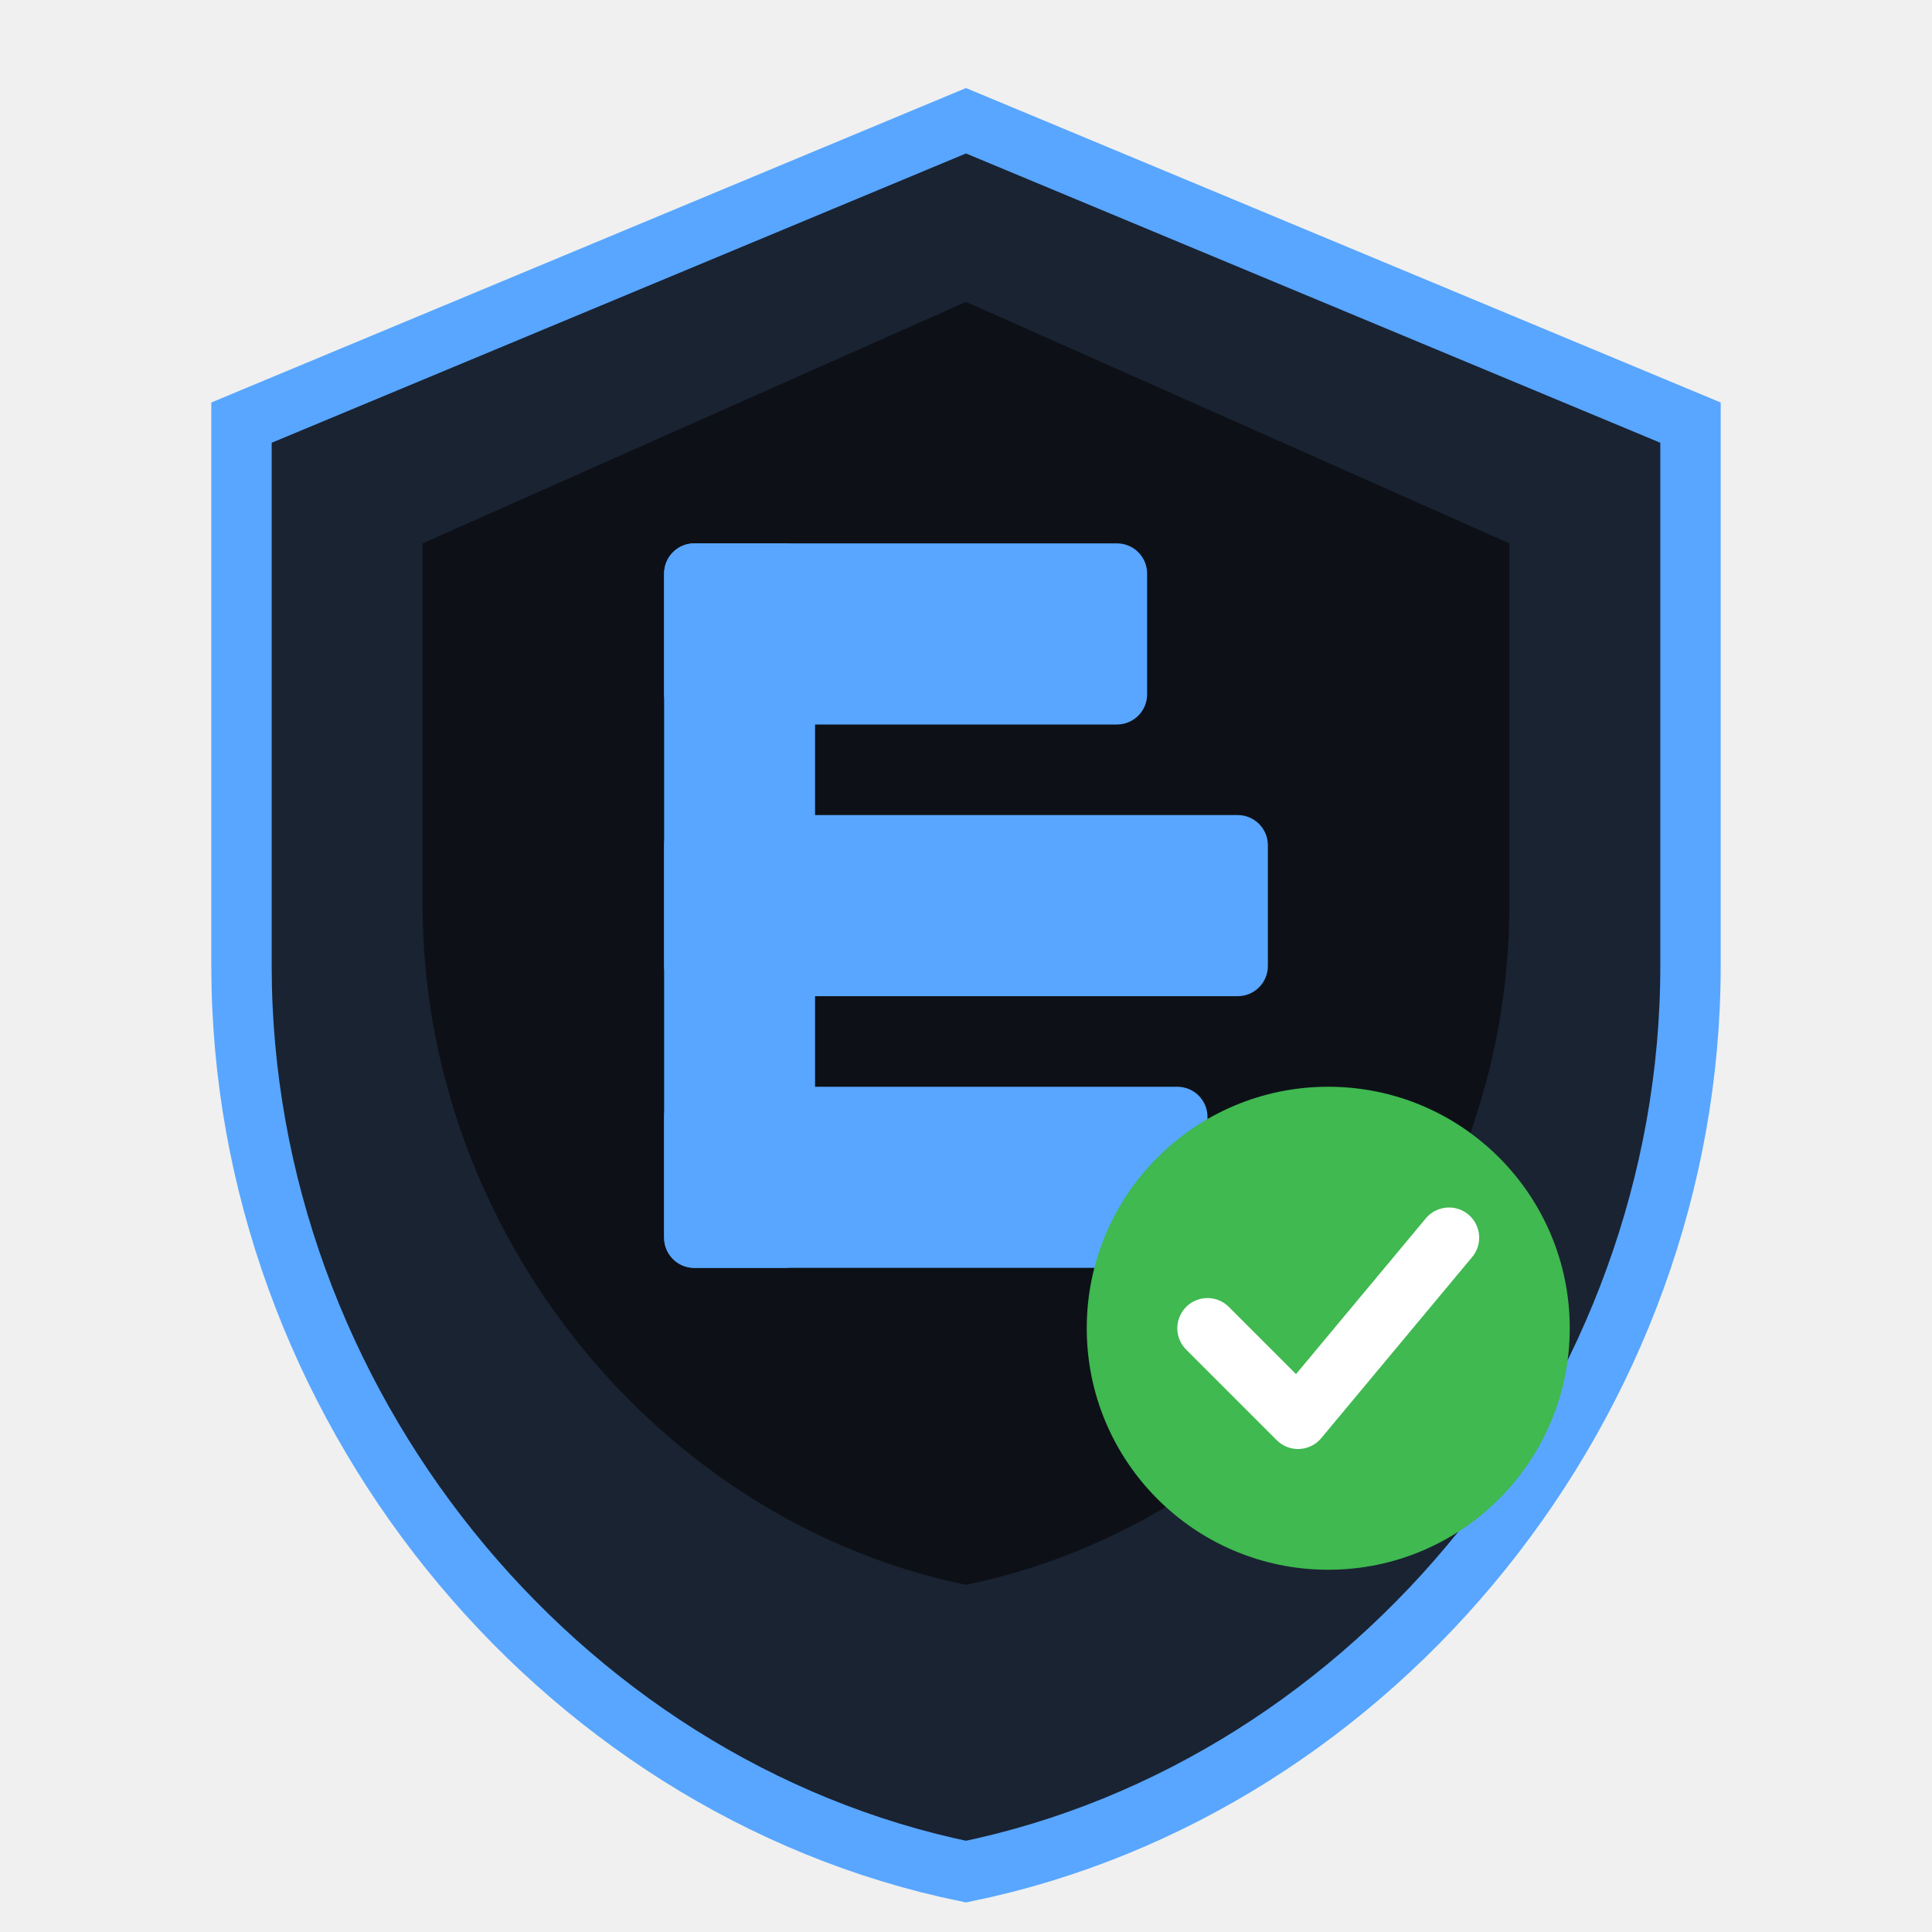
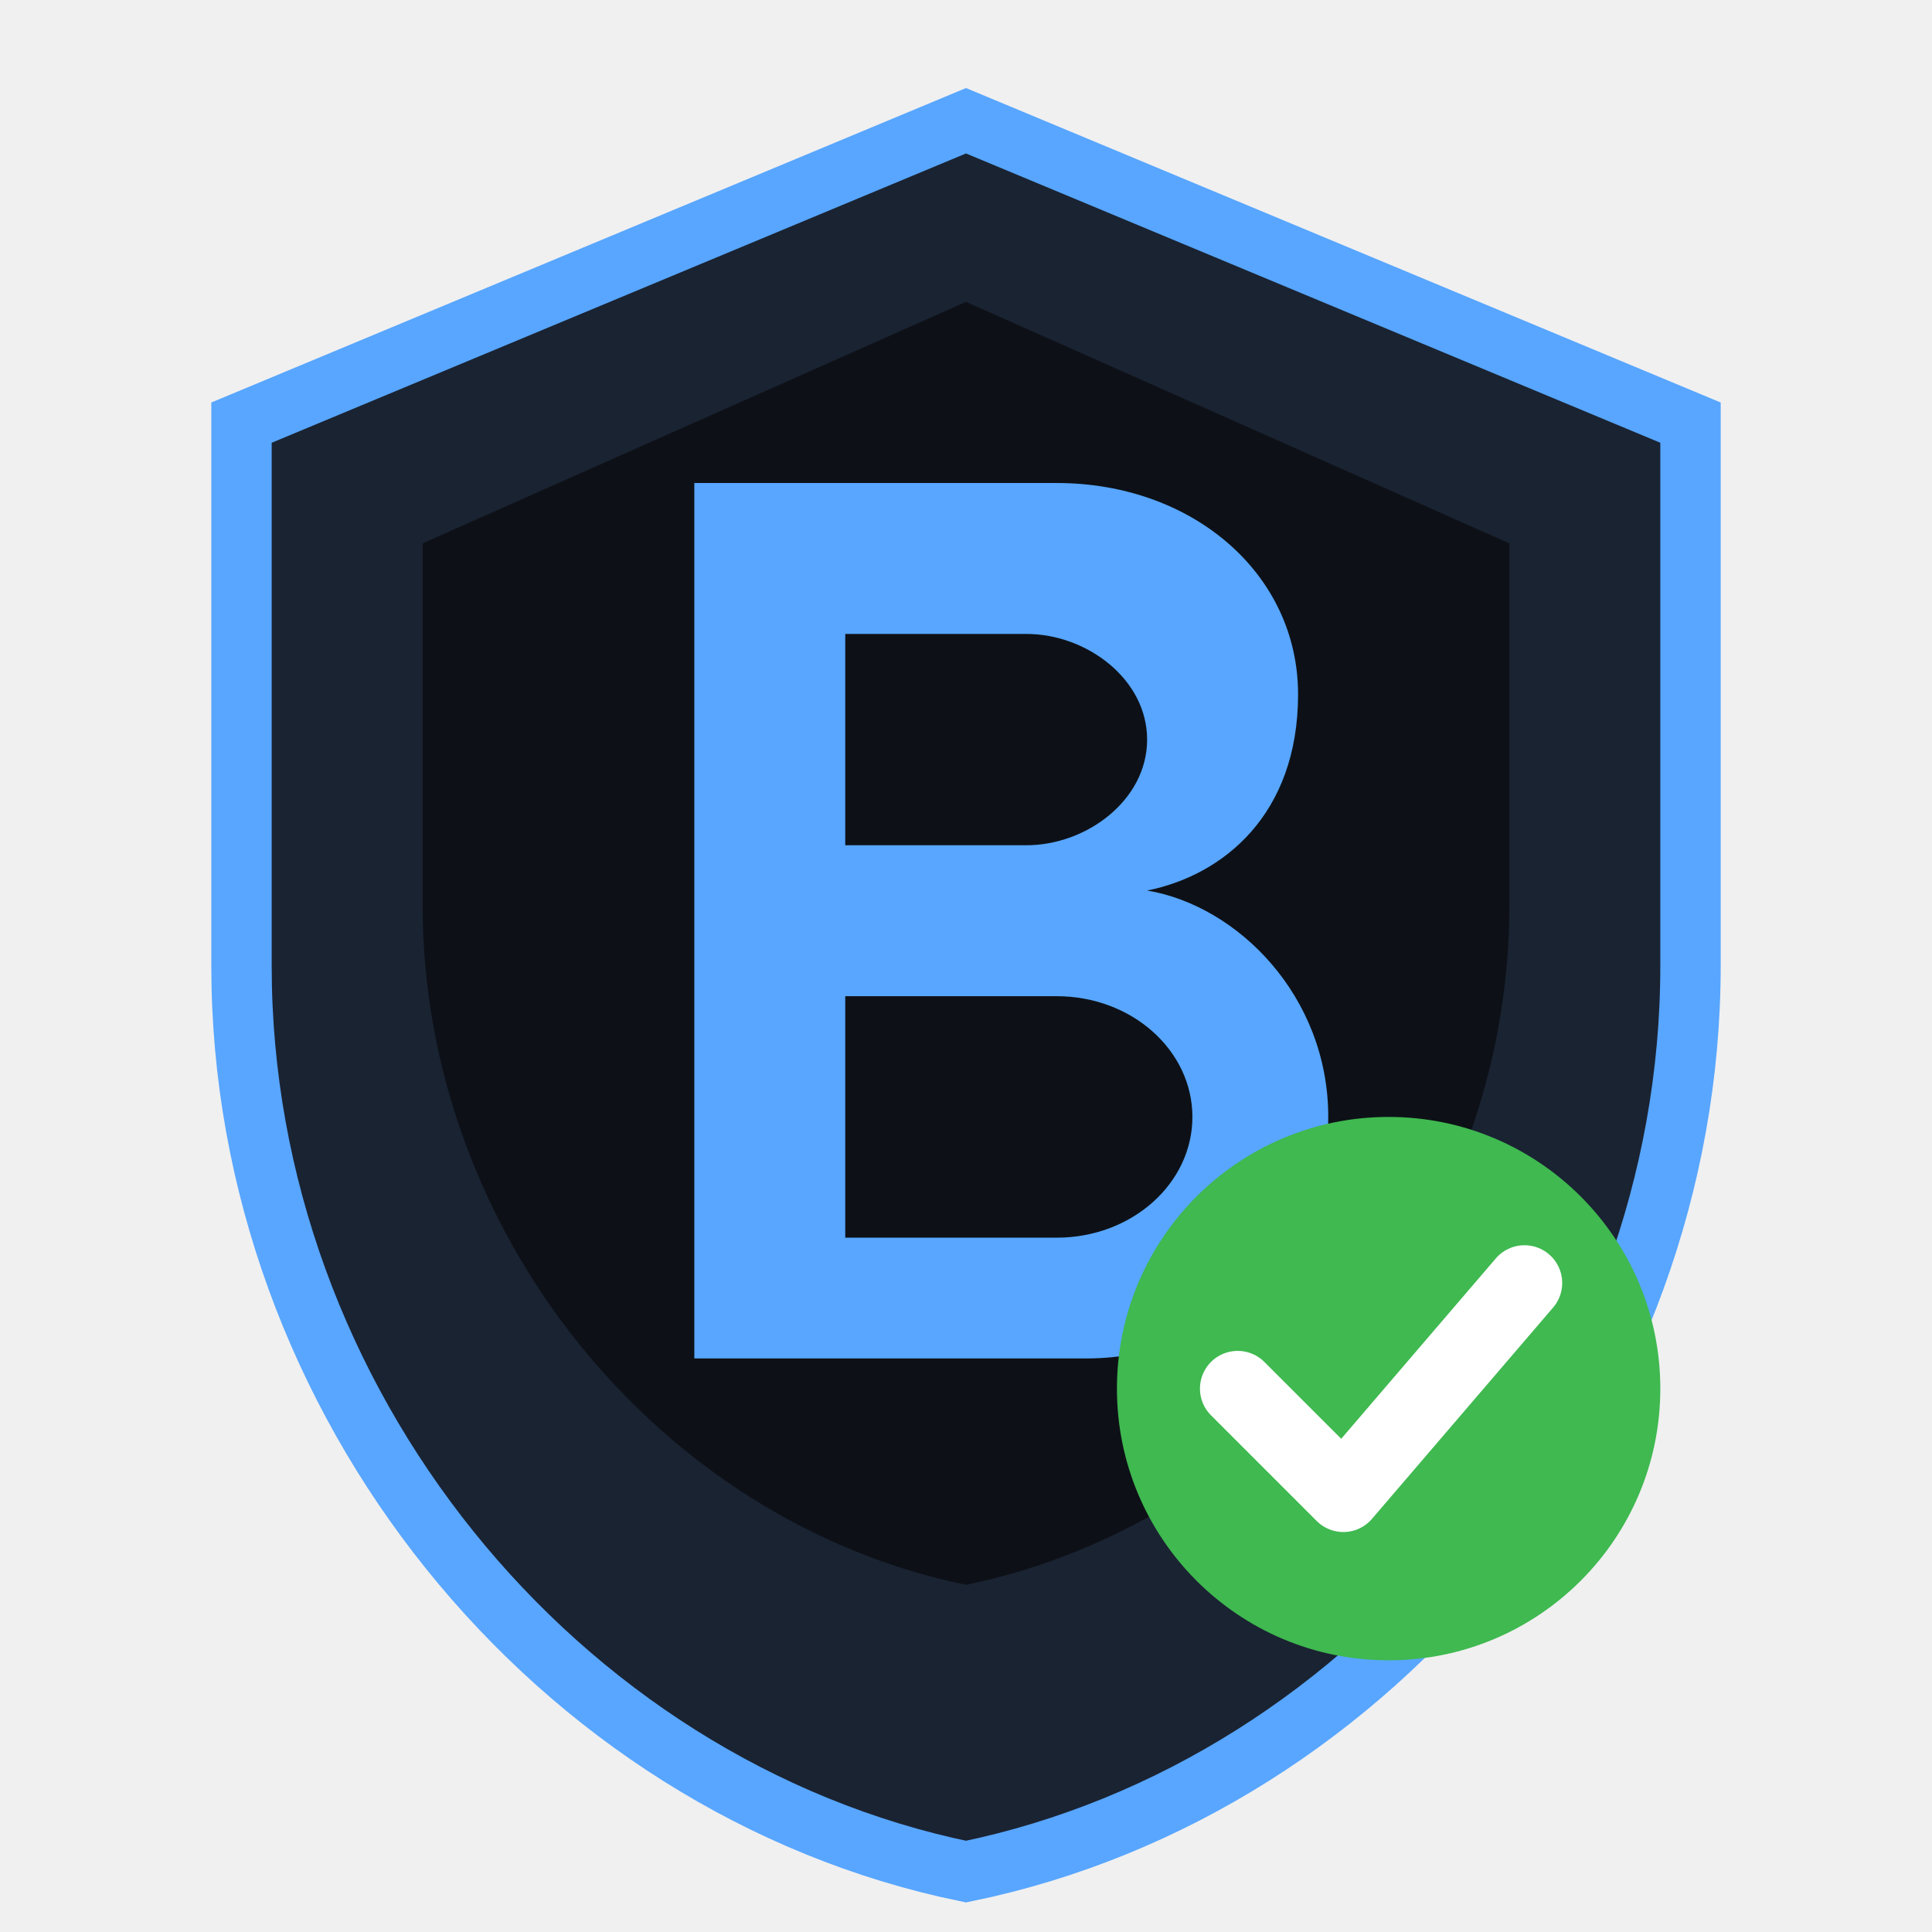
<svg xmlns="http://www.w3.org/2000/svg" viewBox="0 0 64 64" fill="none">
  <path d="M32 4L8 14v18c0 14.4 10.4 27.2 24 30 13.6-2.8 24-15.6 24-30V14L32 4z" fill="#1a2332" stroke="#58a6ff" stroke-width="2" />
  <path d="M32 10L14 18v12c0 10.8 7.8 20.4 18 22.5 10.2-2.1 18-11.7 18-22.5V18L32 10z" fill="#0d1117" />
-   <g fill="#58a6ff">
-     <rect x="22" y="18" width="16" height="6" rx="1" />
-     <rect x="22" y="27" width="20" height="6" rx="1" />
-     <rect x="22" y="36" width="18" height="6" rx="1" />
-     <rect x="22" y="18" width="5" height="24" rx="1" />
-   </g>
-   <circle cx="44" cy="44" r="8" fill="#3fb950" />
-   <path d="M40 44l3 3 5-6" stroke="#fff" stroke-width="2" stroke-linecap="round" stroke-linejoin="round" fill="none" />
+   <path d="M23 16h12c4.5 0 8 3 8 7s-2.5 6-5 6.5c3 .5 6 3.5 6 7.5 0 4.5-3.5 8-8 8H23V16z            M28 21v7h6c2 0 4-1.5 4-3.5S36 21 34 21h-6z            M28 33v8h7c2.5 0 4.5-1.8 4.5-4s-2-4-4.5-4h-7z" fill="#58a6ff" fill-rule="evenodd" />
+   <circle cx="46" cy="46" r="9" fill="#3fb950" />
+   <path d="M41 46l3.5 3.5 6-7" stroke="#fff" stroke-width="2.5" stroke-linecap="round" stroke-linejoin="round" fill="none" />
</svg>
